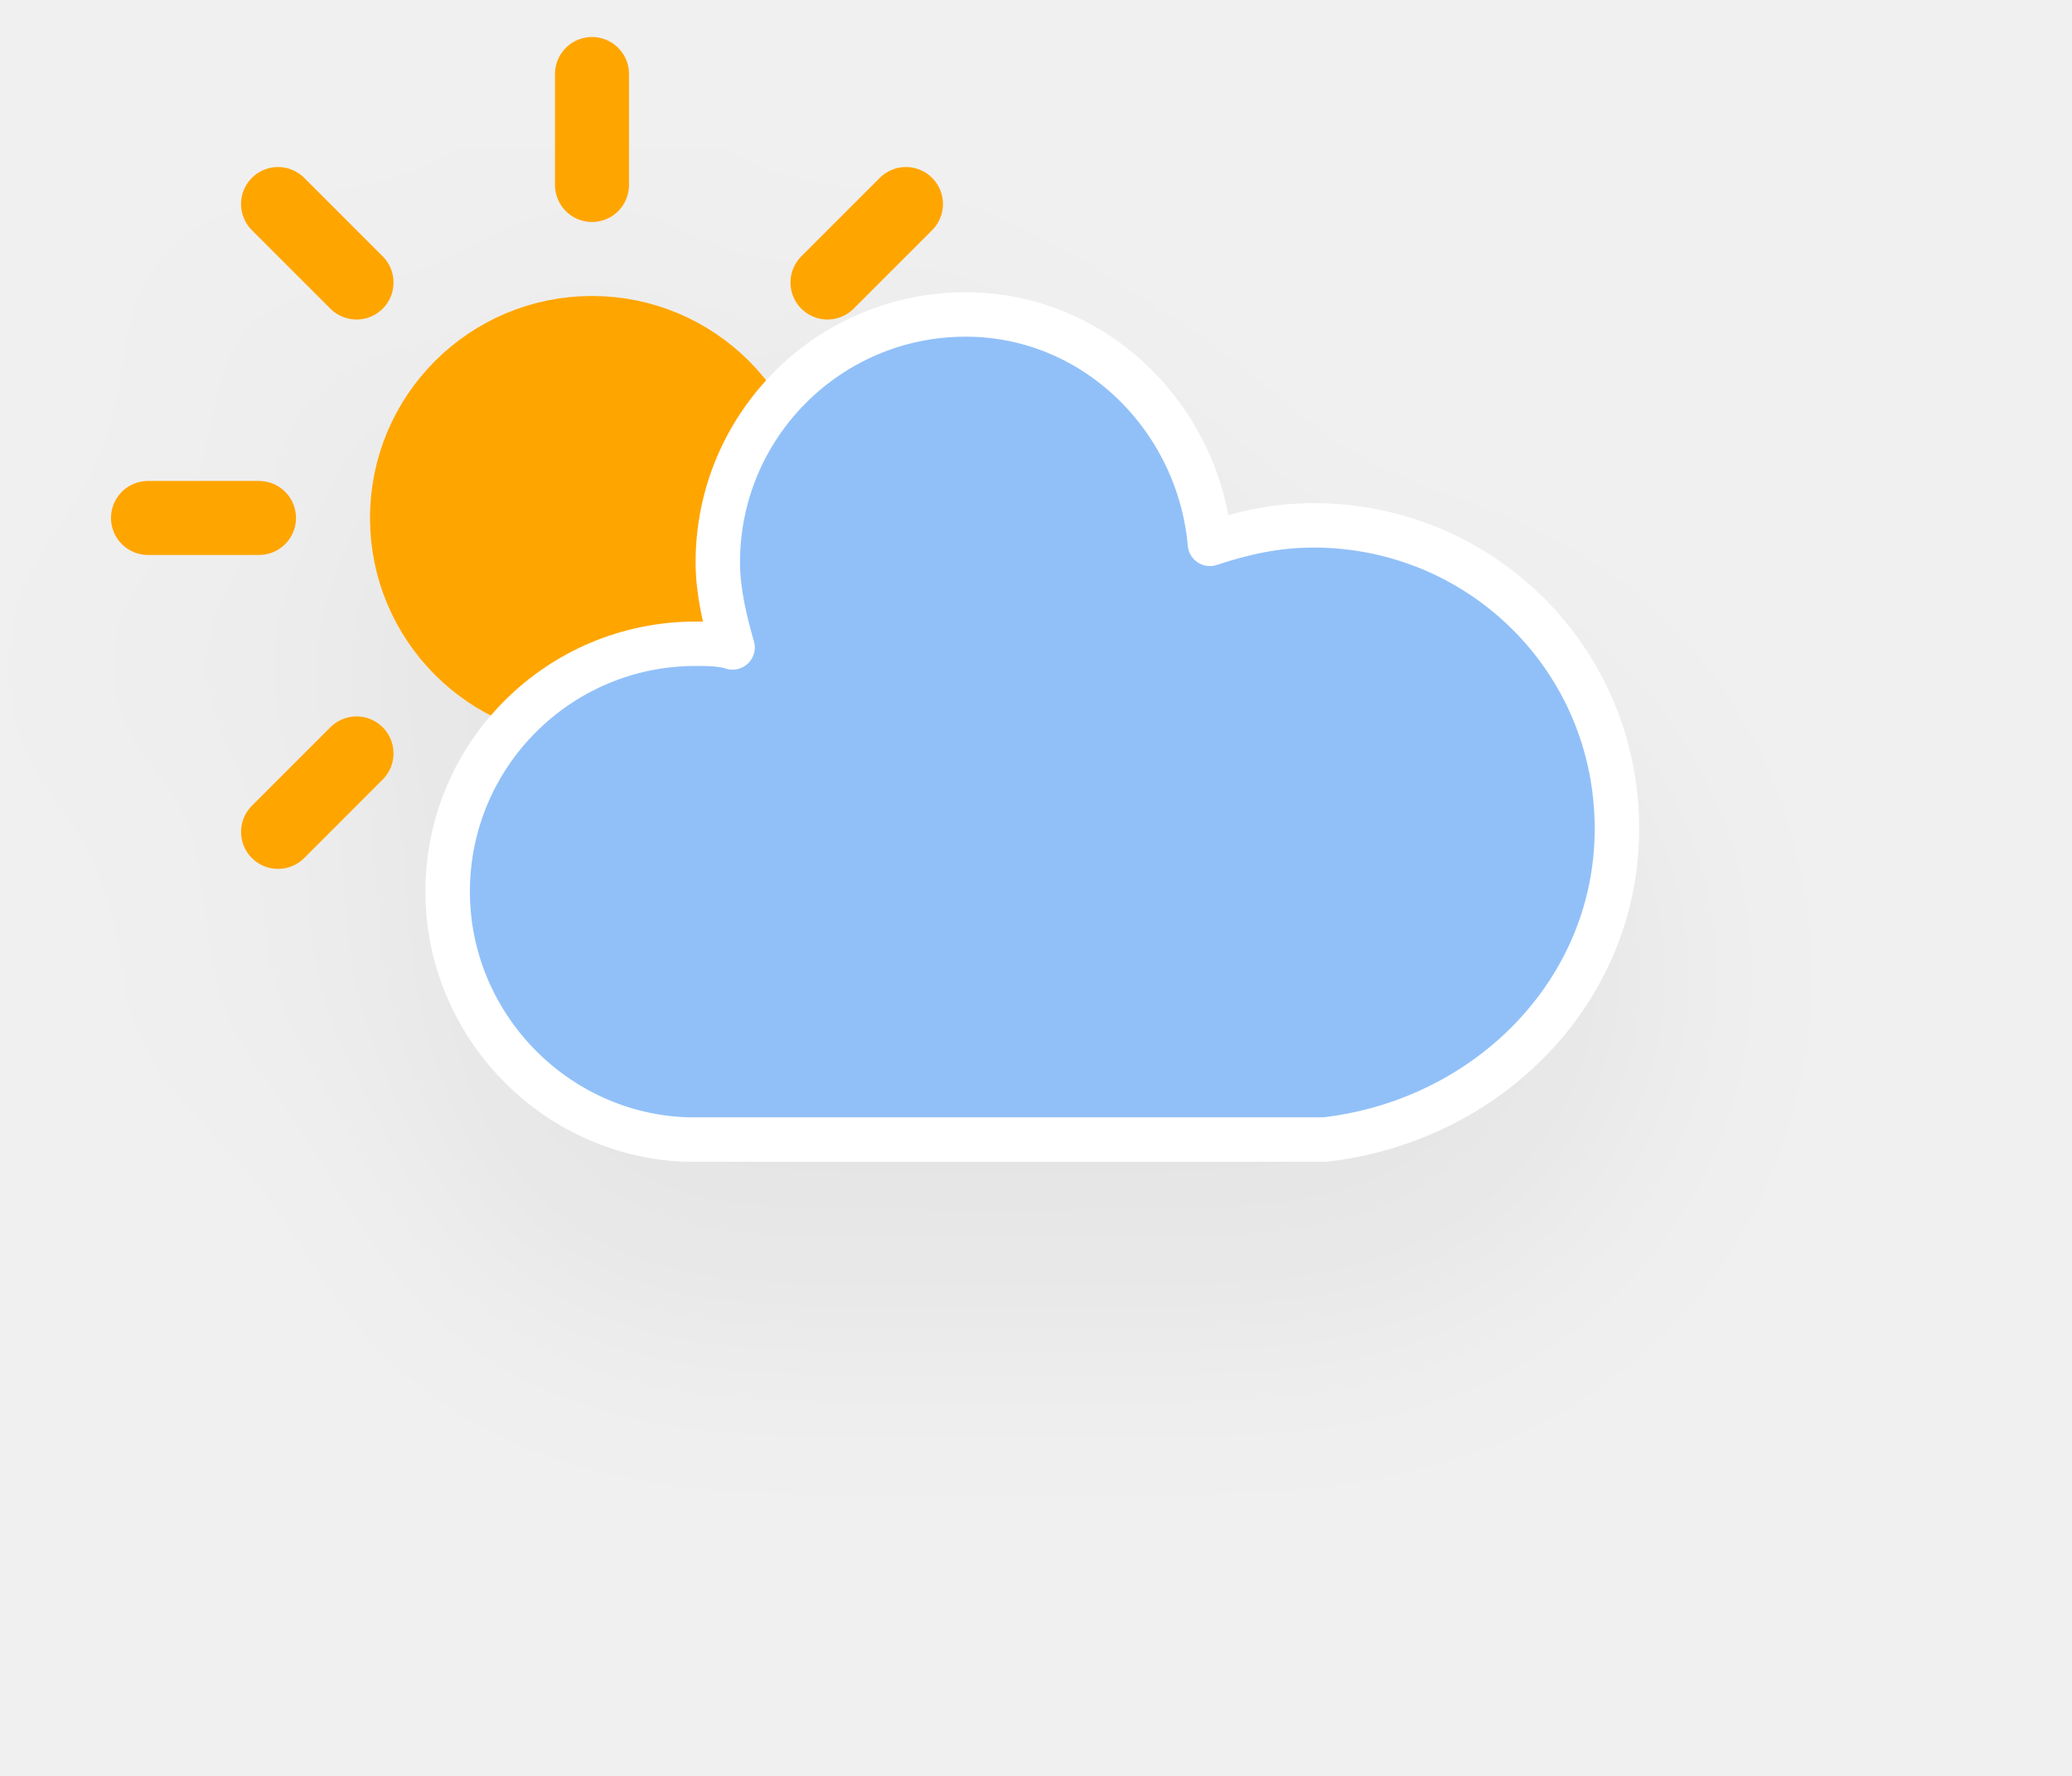
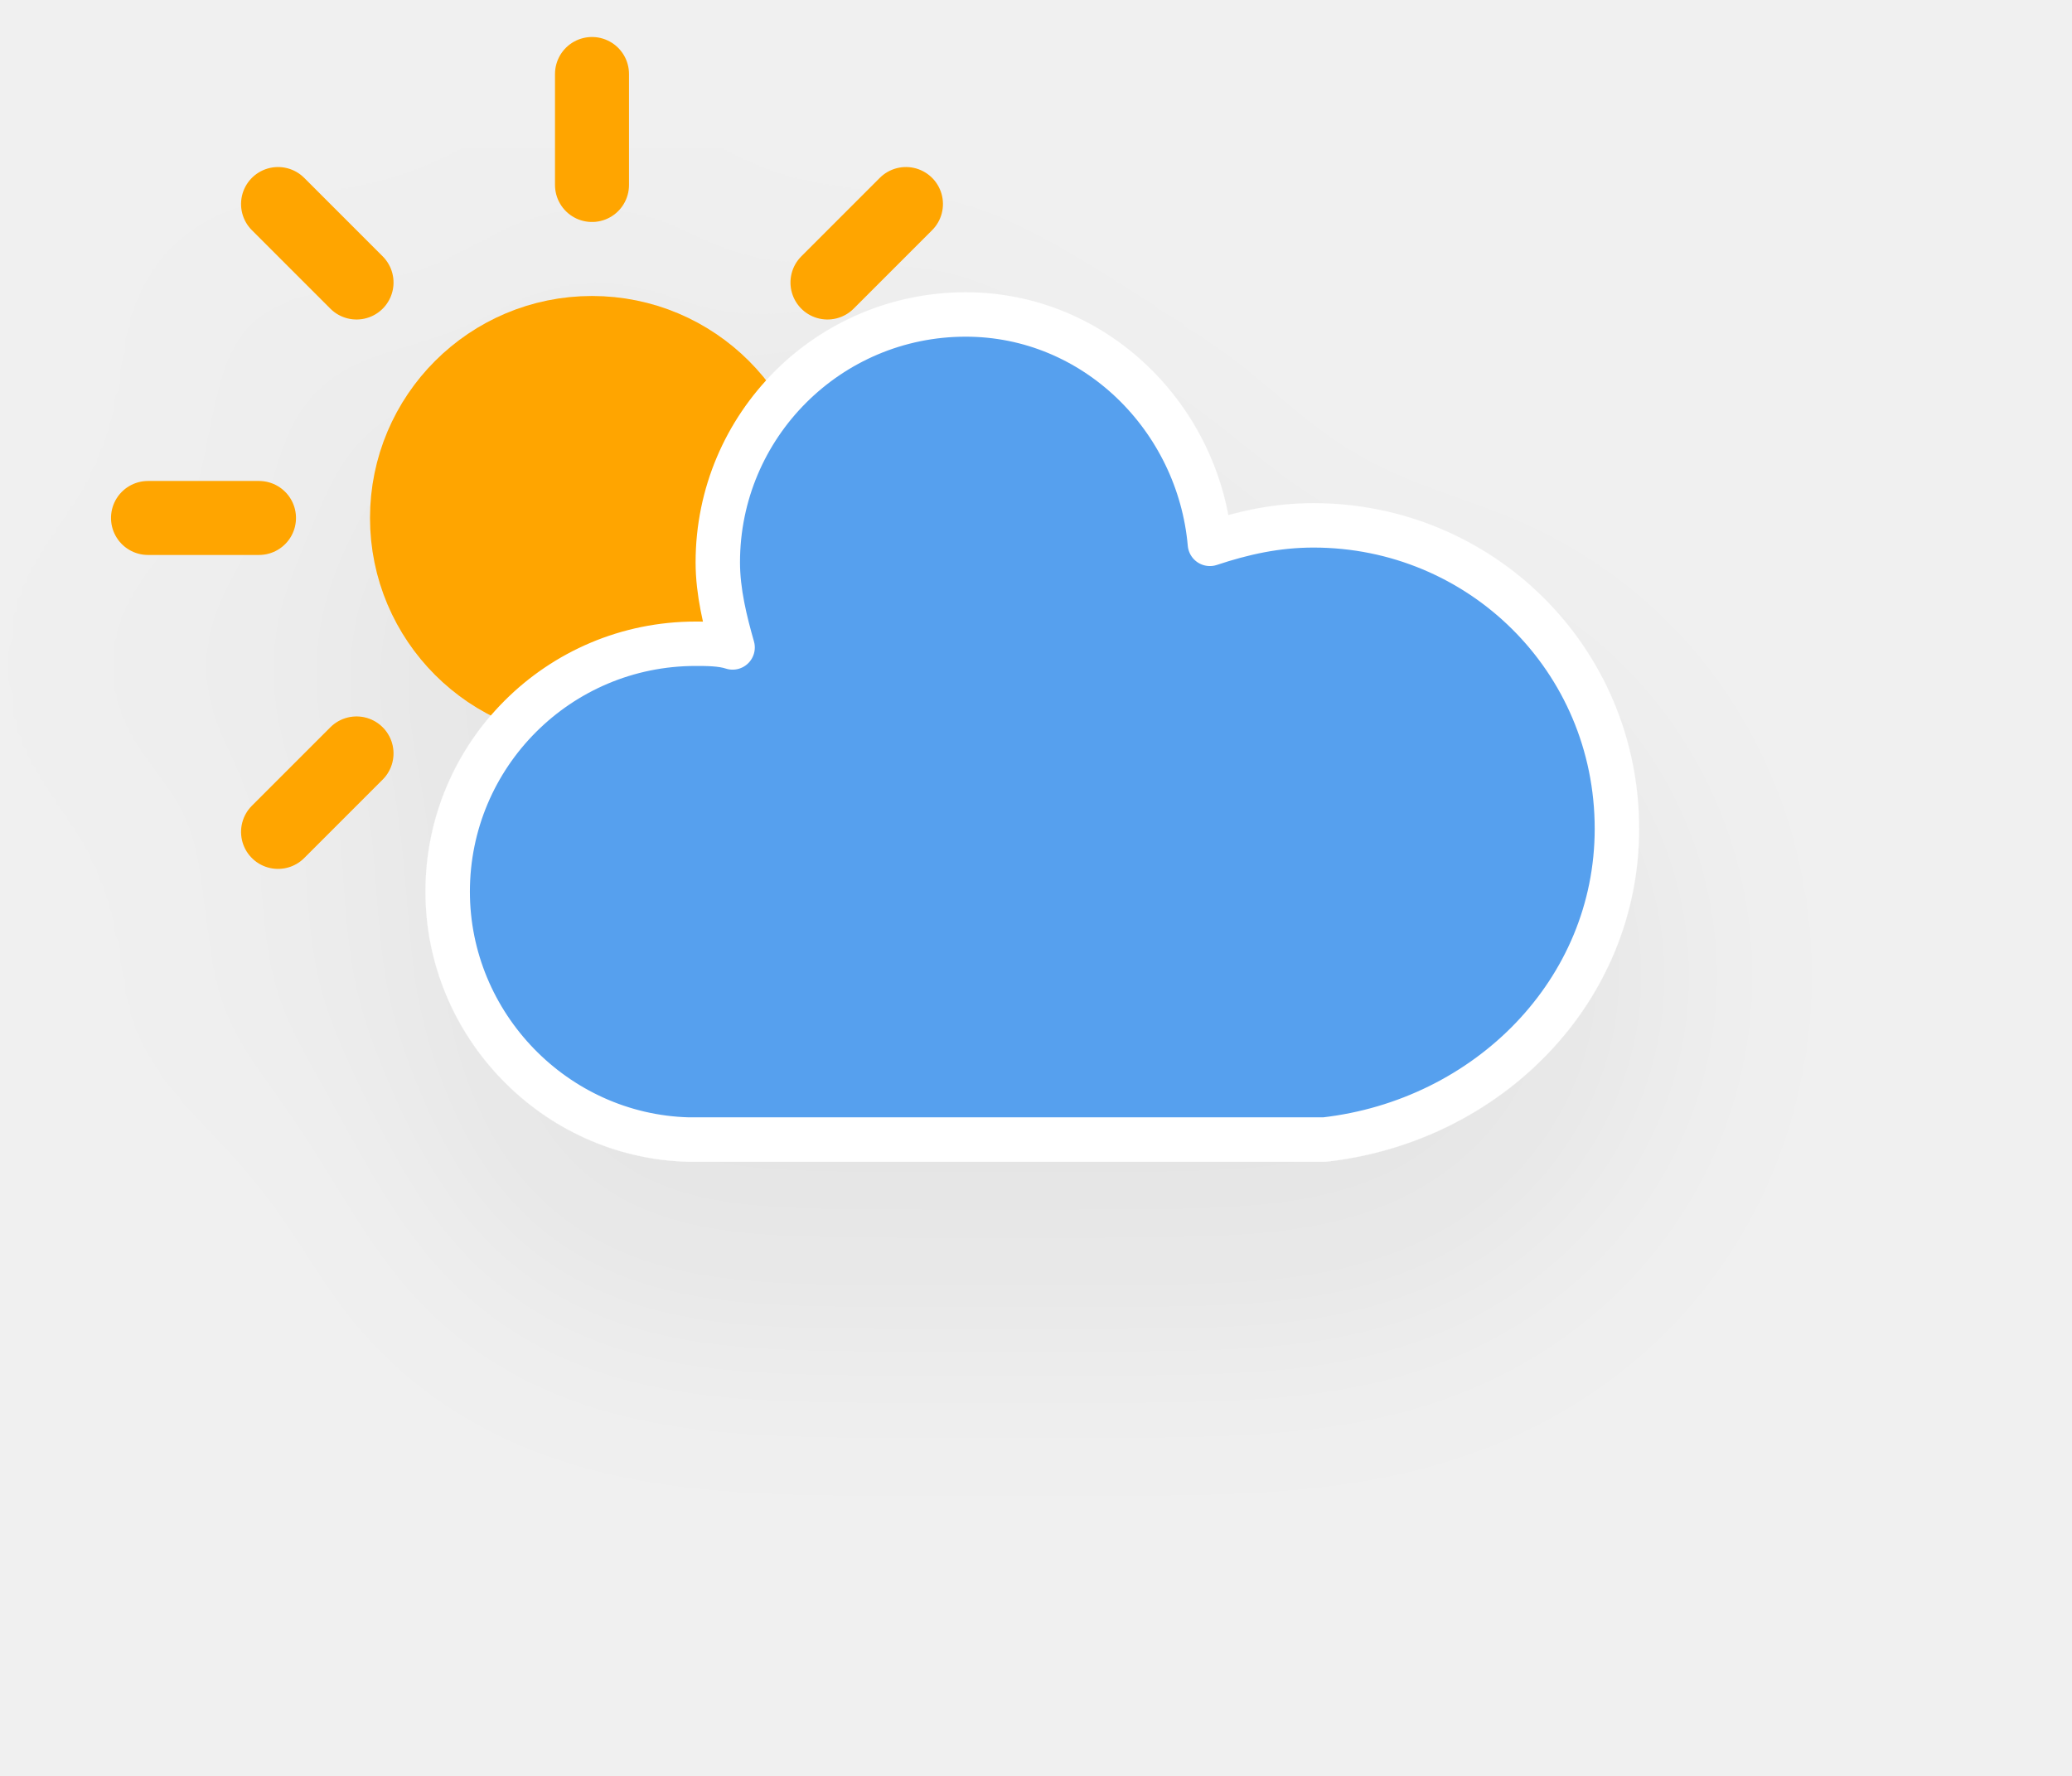
<svg xmlns="http://www.w3.org/2000/svg" width="56" height="48" version="1.1">
  <defs>
    <filter id="blur" x="-.207" y="-.285" width="1.403" height="1.694">
      <feGaussianBlur in="SourceAlpha" stdDeviation="3" />
      <feOffset dx="0" dy="4" result="offsetblur" />
      <feComponentTransfer>
        <feFuncA slope="0.05" type="linear" />
      </feComponentTransfer>
      <feMerge>
        <feMergeNode />
        <feMergeNode in="SourceGraphic" />
      </feMerge>
    </filter>
    <style type="text/css">
      
      /*
** CLOUDS
*/
      @keyframes am-weather-cloud-2 {
        0% {
          -webkit-transform: translate(0px, 0px);
          -moz-transform: translate(0px, 0px);
          -ms-transform: translate(0px, 0px);
          transform: translate(0px, 0px);
        }

        50% {
          -webkit-transform: translate(2px, 0px);
          -moz-transform: translate(2px, 0px);
          -ms-transform: translate(2px, 0px);
          transform: translate(2px, 0px);
        }

        100% {
          -webkit-transform: translate(0px, 0px);
          -moz-transform: translate(0px, 0px);
          -ms-transform: translate(0px, 0px);
          transform: translate(0px, 0px);
        }
      }

      .am-weather-cloud-2 {
        -webkit-animation-name: am-weather-cloud-2;
        -moz-animation-name: am-weather-cloud-2;
        animation-name: am-weather-cloud-2;
        -webkit-animation-duration: 3s;
        -moz-animation-duration: 3s;
        animation-duration: 3s;
        -webkit-animation-timing-function: linear;
        -moz-animation-timing-function: linear;
        animation-timing-function: linear;
        -webkit-animation-iteration-count: infinite;
        -moz-animation-iteration-count: infinite;
        animation-iteration-count: infinite;
      }

      /*
** SUN
*/
      @keyframes am-weather-sun {
        0% {
          -webkit-transform: rotate(0deg);
          -moz-transform: rotate(0deg);
          -ms-transform: rotate(0deg);
          transform: rotate(0deg);
        }

        100% {
          -webkit-transform: rotate(360deg);
          -moz-transform: rotate(360deg);
          -ms-transform: rotate(360deg);
          transform: rotate(360deg);
        }
      }

      .am-weather-sun {
        -webkit-animation-name: am-weather-sun;
        -moz-animation-name: am-weather-sun;
        -ms-animation-name: am-weather-sun;
        animation-name: am-weather-sun;
        -webkit-animation-duration: 9s;
        -moz-animation-duration: 9s;
        -ms-animation-duration: 9s;
        animation-duration: 9s;
        -webkit-animation-timing-function: linear;
        -moz-animation-timing-function: linear;
        -ms-animation-timing-function: linear;
        animation-timing-function: linear;
        -webkit-animation-iteration-count: infinite;
        -moz-animation-iteration-count: infinite;
        -ms-animation-iteration-count: infinite;
        animation-iteration-count: infinite;
      }

      @keyframes am-weather-sun-shiny {
        0% {
          stroke-dasharray: 3px 10px;
          stroke-dashoffset: 0px;
        }

        50% {
          stroke-dasharray: 0.1px 10px;
          stroke-dashoffset: -1px;
        }

        100% {
          stroke-dasharray: 3px 10px;
          stroke-dashoffset: 0px;
        }
      }

      .am-weather-sun-shiny line {
        -webkit-animation-name: am-weather-sun-shiny;
        -moz-animation-name: am-weather-sun-shiny;
        -ms-animation-name: am-weather-sun-shiny;
        animation-name: am-weather-sun-shiny;
        -webkit-animation-duration: 2s;
        -moz-animation-duration: 2s;
        -ms-animation-duration: 2s;
        animation-duration: 2s;
        -webkit-animation-timing-function: linear;
        -moz-animation-timing-function: linear;
        -ms-animation-timing-function: linear;
        animation-timing-function: linear;
        -webkit-animation-iteration-count: infinite;
        -moz-animation-iteration-count: infinite;
        -ms-animation-iteration-count: infinite;
        animation-iteration-count: infinite;
      }
      
    </style>
  </defs>
-   <g transform="translate(16 -2)" filter="url(#blur)">
+   <g transform="translate(16,-2)" filter="url(#blur)">
    <g transform="translate(0,16)">
      <g class="am-weather-sun" style="-moz-animation-duration:9s;-moz-animation-iteration-count:infinite;-moz-animation-name:am-weather-sun;-moz-animation-timing-function:linear;-ms-animation-duration:9s;-ms-animation-iteration-count:infinite;-ms-animation-name:am-weather-sun;-ms-animation-timing-function:linear;-webkit-animation-duration:9s;-webkit-animation-iteration-count:infinite;-webkit-animation-name:am-weather-sun;-webkit-animation-timing-function:linear">
        <line transform="translate(0,9)" y2="3" fill="none" stroke="#ffa500" stroke-linecap="round" stroke-width="2" />
        <g transform="rotate(45)">
          <line transform="translate(0,9)" y2="3" fill="none" stroke="#ffa500" stroke-linecap="round" stroke-width="2" />
        </g>
        <g transform="rotate(90)">
          <line transform="translate(0,9)" y2="3" fill="none" stroke="#ffa500" stroke-linecap="round" stroke-width="2" />
        </g>
        <g transform="rotate(135)">
          <line transform="translate(0,9)" y2="3" fill="none" stroke="#ffa500" stroke-linecap="round" stroke-width="2" />
        </g>
        <g transform="scale(-1)">
          <line transform="translate(0,9)" y2="3" fill="none" stroke="#ffa500" stroke-linecap="round" stroke-width="2" />
        </g>
        <g transform="rotate(225)">
          <line transform="translate(0,9)" y2="3" fill="none" stroke="#ffa500" stroke-linecap="round" stroke-width="2" />
        </g>
        <g transform="rotate(-90)">
          <line transform="translate(0,9)" y2="3" fill="none" stroke="#ffa500" stroke-linecap="round" stroke-width="2" />
        </g>
        <g transform="rotate(-45)">
          <line transform="translate(0,9)" y2="3" fill="none" stroke="#ffa500" stroke-linecap="round" stroke-width="2" />
        </g>
      </g>
      <circle r="5" fill="#ffa500" stroke="#ffa500" stroke-width="2" />
    </g>
-     <g class="am-weather-cloud-2" style="-moz-animation-duration:3s;-moz-animation-iteration-count:infinite;-moz-animation-name:am-weather-cloud-2;-moz-animation-timing-function:linear;-webkit-animation-duration:3s;-webkit-animation-iteration-count:infinite;-webkit-animation-name:am-weather-cloud-2;-webkit-animation-timing-function:linear">
-       <path transform="translate(-20,-11)" d="m47.7 35.4c0-4.6-3.7-8.2-8.2-8.2-1 0-1.9 0.2-2.8 0.5-0.3-3.4-3.1-6.2-6.6-6.2-3.7 0-6.7 3-6.7 6.7 0 0.8 0.2 1.6 0.4 2.3-0.3-0.1-0.7-0.1-1-0.1-3.7 0-6.7 3-6.7 6.7 0 3.6 2.9 6.6 6.5 6.7h17.2c4.4-0.5 7.9-4 7.9-8.4z" fill="#91c0f8" stroke="#fff" stroke-linejoin="round" stroke-width="1.2" />
+     <g class="am-weather-cloud-3" style="-moz-animation-duration:3s;-moz-animation-iteration-count:infinite;-moz-animation-name:am-weather-cloud-2;-moz-animation-timing-function:linear;-webkit-animation-duration:3s;-webkit-animation-iteration-count:infinite;-webkit-animation-name:am-weather-cloud-2;-webkit-animation-timing-function:linear">
+       <path transform="translate(-20,-11)" d="m47.7 35.4c0-4.6-3.7-8.2-8.2-8.2-1 0-1.9 0.2-2.8 0.5-0.3-3.4-3.1-6.2-6.6-6.2-3.7 0-6.7 3-6.7 6.7 0 0.8 0.2 1.6 0.4 2.3-0.3-0.1-0.7-0.1-1-0.1-3.7 0-6.7 3-6.7 6.7 0 3.6 2.9 6.6 6.5 6.7h17.2c4.4-0.5 7.9-4 7.9-8.4z" fill="#57a0ee" stroke="#fff" stroke-linejoin="round" stroke-width="1.2" />
    </g>
  </g>
</svg>
